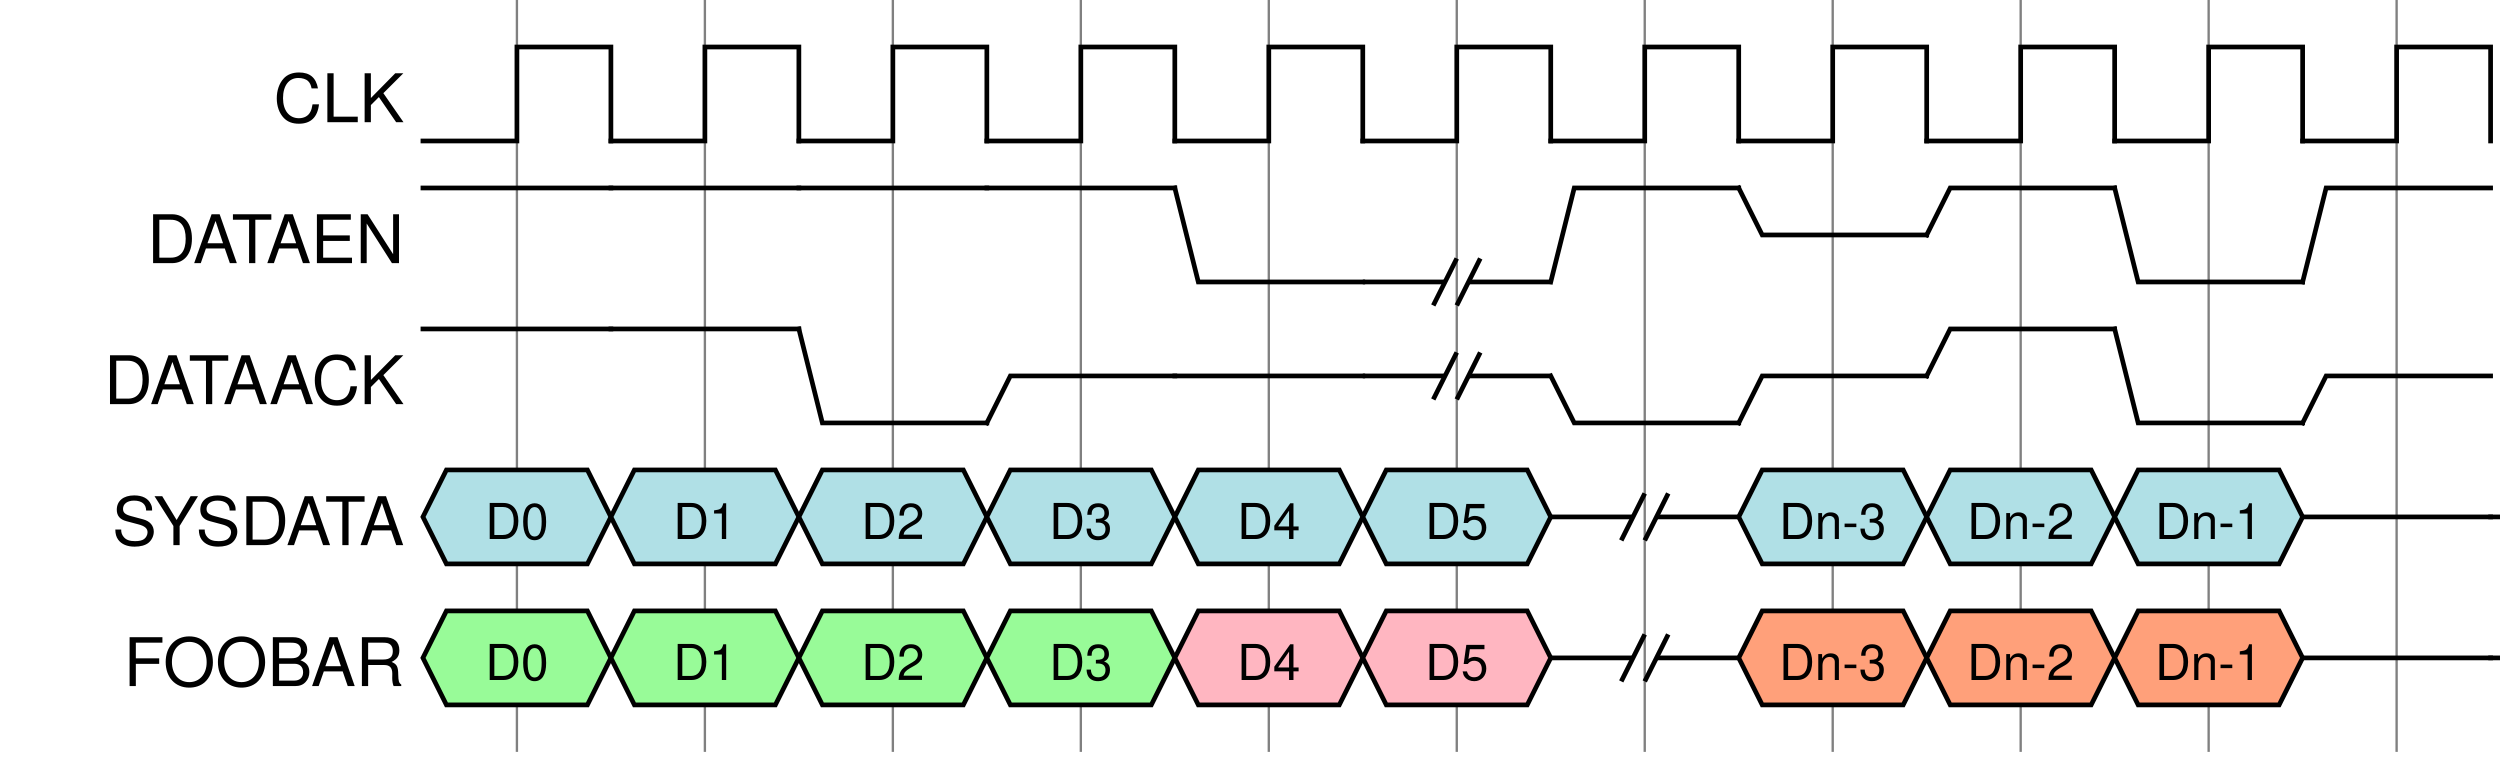
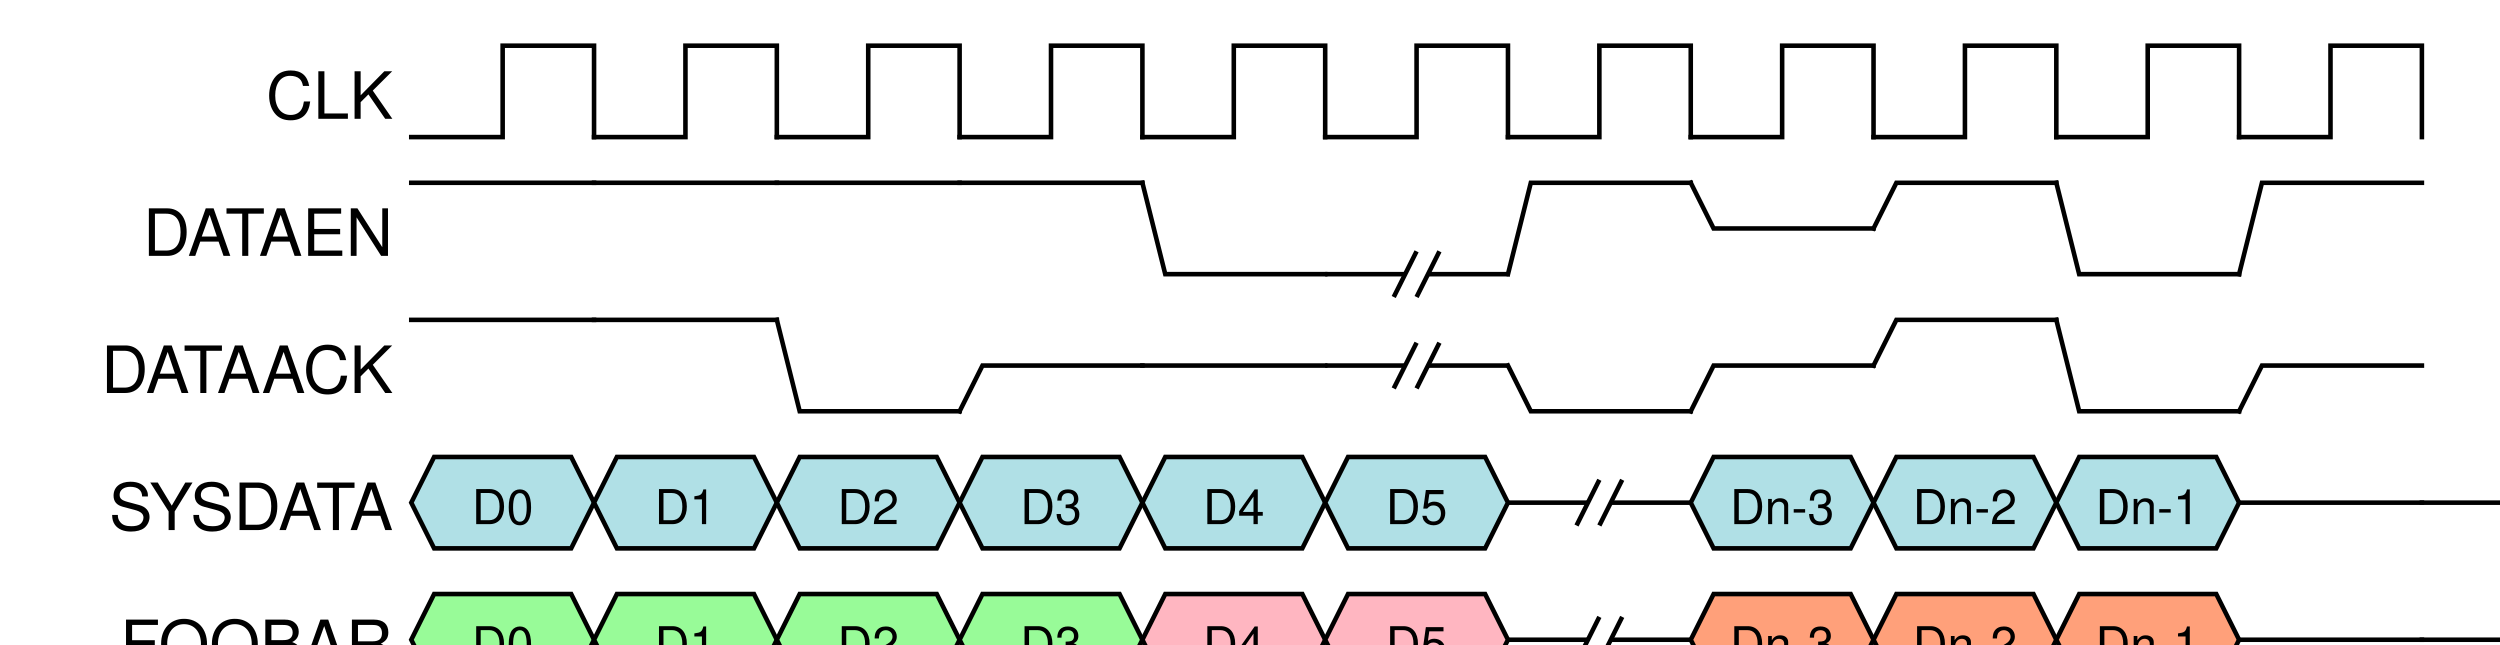
- <svg height="162" width="532">
-   <g>
-     <line stroke="grey" stroke-width="0.5" x1="110.0" x2="110.0" y1="0" y2="160" />
-     <line stroke="grey" stroke-width="0.5" x1="150.0" x2="150.0" y1="0" y2="160" />
-     <line stroke="grey" stroke-width="0.5" x1="190.0" x2="190.0" y1="0" y2="160" />
-     <line stroke="grey" stroke-width="0.5" x1="230.0" x2="230.0" y1="0" y2="160" />
-     <line stroke="grey" stroke-width="0.5" x1="270.0" x2="270.0" y1="0" y2="160" />
-     <line stroke="grey" stroke-width="0.5" x1="310.0" x2="310.0" y1="0" y2="160" />
-     <line stroke="grey" stroke-width="0.5" x1="350.0" x2="350.0" y1="0" y2="160" />
-     <line stroke="grey" stroke-width="0.5" x1="390.0" x2="390.0" y1="0" y2="160" />
-     <line stroke="grey" stroke-width="0.5" x1="430.0" x2="430.0" y1="0" y2="160" />
-     <line stroke="grey" stroke-width="0.5" x1="470.0" x2="470.0" y1="0" y2="160" />
-     <line stroke="grey" stroke-width="0.5" x1="510.0" x2="510.0" y1="0" y2="160" />
-   </g>
+ <svg>
  <g>
    <text font-family="Helvetica" font-size="14.286" text-anchor="end" x="86" y="26">CLK</text>
    <path d="M90,30 h20 v-20 h20 v20" fill="none" stroke="black" stroke-linecap="square" />
    <path d="M130,30 h20 v-20 h20 v20" fill="none" stroke="black" stroke-linecap="square" />
    <path d="M170,30 h20 v-20 h20 v20" fill="none" stroke="black" stroke-linecap="square" />
    <path d="M210,30 h20 v-20 h20 v20" fill="none" stroke="black" stroke-linecap="square" />
    <path d="M250,30 h20 v-20 h20 v20" fill="none" stroke="black" stroke-linecap="square" />
    <path d="M290,30 h20 v-20 h20 v20" fill="none" stroke="black" stroke-linecap="square" />
    <path d="M330,30 h20 v-20 h20 v20" fill="none" stroke="black" stroke-linecap="square" />
    <path d="M370,30 h20 v-20 h20 v20" fill="none" stroke="black" stroke-linecap="square" />
    <path d="M410,30 h20 v-20 h20 v20" fill="none" stroke="black" stroke-linecap="square" />
    <path d="M450,30 h20 v-20 h20 v20" fill="none" stroke="black" stroke-linecap="square" />
    <path d="M490,30 h20 v-20 h20 v20" fill="none" stroke="black" stroke-linecap="square" />
  </g>
  <g>
    <text font-family="Helvetica" font-size="14.286" text-anchor="end" x="86" y="56">DATAEN</text>
    <path d="M90,40  l5, 0 h35" fill="none" stroke="black" stroke-linecap="square" />
    <path d="M130,40  l5, 0 h35" fill="none" stroke="black" stroke-linecap="square" />
    <path d="M170,40  l5, 0 h35" fill="none" stroke="black" stroke-linecap="square" />
    <path d="M210,40  l5, 0 h35" fill="none" stroke="black" stroke-linecap="square" />
    <path d="M250,40  l5, 20 h35" fill="none" stroke="black" stroke-linecap="square" />
    <g>
      <line stroke="black" x1="290.0" x2="307.5" y1="60.0" y2="60.0" />
      <line stroke="black" x1="305.0" x2="310.0" y1="65.0" y2="55.0" />
      <line stroke="black" x1="310.0" x2="315.0" y1="65.0" y2="55.0" />
      <line stroke="black" x1="312.5" x2="330.0" y1="60.0" y2="60.0" />
    </g>
    <path d="M330,60  l5, -20 h35" fill="none" stroke="black" stroke-linecap="square" />
    <path d="M370,40  l5, 10 h35" fill="none" stroke="black" stroke-linecap="square" />
    <path d="M410,50  l5, -10 h35" fill="none" stroke="black" stroke-linecap="square" />
    <path d="M450,40  l5, 20 h35" fill="none" stroke="black" stroke-linecap="square" />
    <path d="M490,60  l5, -20 h35" fill="none" stroke="black" stroke-linecap="square" />
  </g>
  <g>
    <text font-family="Helvetica" font-size="14.286" text-anchor="end" x="86" y="86">DATAACK</text>
    <path d="M90,70  l5, 0 h35" fill="none" stroke="black" stroke-linecap="square" />
    <path d="M130,70  l5, 0 h35" fill="none" stroke="black" stroke-linecap="square" />
    <path d="M170,70  l5, 20 h35" fill="none" stroke="black" stroke-linecap="square" />
    <path d="M210,90  l5, -10 h35" fill="none" stroke="black" stroke-linecap="square" />
    <path d="M250,80  l5, 0 h35" fill="none" stroke="black" stroke-linecap="square" />
    <g>
      <line stroke="black" x1="290.0" x2="307.5" y1="80.0" y2="80.0" />
      <line stroke="black" x1="305.0" x2="310.0" y1="85.0" y2="75.0" />
      <line stroke="black" x1="310.0" x2="315.0" y1="85.0" y2="75.0" />
      <line stroke="black" x1="312.5" x2="330.0" y1="80.0" y2="80.0" />
    </g>
    <path d="M330,80  l5, 10 h35" fill="none" stroke="black" stroke-linecap="square" />
    <path d="M370,90  l5, -10 h35" fill="none" stroke="black" stroke-linecap="square" />
    <path d="M410,80  l5, -10 h35" fill="none" stroke="black" stroke-linecap="square" />
    <path d="M450,70  l5, 20 h35" fill="none" stroke="black" stroke-linecap="square" />
    <path d="M490,90  l5, -10 h35" fill="none" stroke="black" stroke-linecap="square" />
  </g>
  <g>
    <text font-family="Helvetica" font-size="14.286" text-anchor="end" x="86" y="116">SYSDATA</text>
    <g>
      <path d="M90,110 l5,-10 h30 l5,10 l-5,10 h-30 Z" fill="powderblue" stroke="black" stroke-linecap="square" />
      <text font-family="Helvetica" font-size="10.526" text-anchor="middle" x="110" y="114.7">D0</text>
    </g>
    <g>
      <path d="M130,110 l5,-10 h30 l5,10 l-5,10 h-30 Z" fill="powderblue" stroke="black" stroke-linecap="square" />
      <text font-family="Helvetica" font-size="10.526" text-anchor="middle" x="150" y="114.7">D1</text>
    </g>
    <g>
      <path d="M170,110 l5,-10 h30 l5,10 l-5,10 h-30 Z" fill="powderblue" stroke="black" stroke-linecap="square" />
      <text font-family="Helvetica" font-size="10.526" text-anchor="middle" x="190" y="114.7">D2</text>
    </g>
    <g>
      <path d="M210,110 l5,-10 h30 l5,10 l-5,10 h-30 Z" fill="powderblue" stroke="black" stroke-linecap="square" />
      <text font-family="Helvetica" font-size="10.526" text-anchor="middle" x="230" y="114.7">D3</text>
    </g>
    <g>
      <path d="M250,110 l5,-10 h30 l5,10 l-5,10 h-30 Z" fill="powderblue" stroke="black" stroke-linecap="square" />
      <text font-family="Helvetica" font-size="10.526" text-anchor="middle" x="270" y="114.7">D4</text>
    </g>
    <g>
      <path d="M290,110 l5,-10 h30 l5,10 l-5,10 h-30 Z" fill="powderblue" stroke="black" stroke-linecap="square" />
      <text font-family="Helvetica" font-size="10.526" text-anchor="middle" x="310" y="114.7">D5</text>
    </g>
    <g>
      <line stroke="black" x1="330.0" x2="347.5" y1="110.0" y2="110.0" />
      <line stroke="black" x1="345.0" x2="350.0" y1="115.0" y2="105.0" />
      <line stroke="black" x1="350.0" x2="355.0" y1="115.0" y2="105.0" />
      <line stroke="black" x1="352.5" x2="370.0" y1="110.0" y2="110.0" />
    </g>
    <g>
      <path d="M370,110 l5,-10 h30 l5,10 l-5,10 h-30 Z" fill="powderblue" stroke="black" stroke-linecap="square" />
      <text font-family="Helvetica" font-size="10.526" text-anchor="middle" x="390" y="114.7">Dn-3</text>
    </g>
    <g>
      <path d="M410,110 l5,-10 h30 l5,10 l-5,10 h-30 Z" fill="powderblue" stroke="black" stroke-linecap="square" />
      <text font-family="Helvetica" font-size="10.526" text-anchor="middle" x="430" y="114.7">Dn-2</text>
    </g>
    <g>
      <path d="M450,110 l5,-10 h30 l5,10 l-5,10 h-30 Z" fill="powderblue" stroke="black" stroke-linecap="square" />
      <text font-family="Helvetica" font-size="10.526" text-anchor="middle" x="470" y="114.7">Dn-1</text>
    </g>
    <path d="M490,110  l5, 0 h35" fill="none" stroke="black" stroke-linecap="square" />
    <path d="M530,110  l5, 0 h35" fill="none" stroke="black" stroke-linecap="square" />
  </g>
  <g>
    <text font-family="Helvetica" font-size="14.286" text-anchor="end" x="86" y="146">FOOBAR</text>
    <g>
      <path d="M90,140 l5,-10 h30 l5,10 l-5,10 h-30 Z" fill="palegreen" stroke="black" stroke-linecap="square" />
      <text font-family="Helvetica" font-size="10.526" text-anchor="middle" x="110" y="144.7">D0</text>
    </g>
    <g>
      <path d="M130,140 l5,-10 h30 l5,10 l-5,10 h-30 Z" fill="palegreen" stroke="black" stroke-linecap="square" />
      <text font-family="Helvetica" font-size="10.526" text-anchor="middle" x="150" y="144.7">D1</text>
    </g>
    <g>
      <path d="M170,140 l5,-10 h30 l5,10 l-5,10 h-30 Z" fill="palegreen" stroke="black" stroke-linecap="square" />
      <text font-family="Helvetica" font-size="10.526" text-anchor="middle" x="190" y="144.7">D2</text>
    </g>
    <g>
      <path d="M210,140 l5,-10 h30 l5,10 l-5,10 h-30 Z" fill="palegreen" stroke="black" stroke-linecap="square" />
      <text font-family="Helvetica" font-size="10.526" text-anchor="middle" x="230" y="144.7">D3</text>
    </g>
    <g>
      <path d="M250,140 l5,-10 h30 l5,10 l-5,10 h-30 Z" fill="lightpink" stroke="black" stroke-linecap="square" />
      <text font-family="Helvetica" font-size="10.526" text-anchor="middle" x="270" y="144.7">D4</text>
    </g>
    <g>
      <path d="M290,140 l5,-10 h30 l5,10 l-5,10 h-30 Z" fill="lightpink" stroke="black" stroke-linecap="square" />
      <text font-family="Helvetica" font-size="10.526" text-anchor="middle" x="310" y="144.7">D5</text>
    </g>
    <g>
      <line stroke="black" x1="330.0" x2="347.5" y1="140.0" y2="140.0" />
      <line stroke="black" x1="345.0" x2="350.0" y1="145.0" y2="135.0" />
      <line stroke="black" x1="350.0" x2="355.0" y1="145.0" y2="135.0" />
      <line stroke="black" x1="352.5" x2="370.0" y1="140.0" y2="140.0" />
    </g>
    <g>
      <path d="M370,140 l5,-10 h30 l5,10 l-5,10 h-30 Z" fill="lightsalmon" stroke="black" stroke-linecap="square" />
      <text font-family="Helvetica" font-size="10.526" text-anchor="middle" x="390" y="144.7">Dn-3</text>
    </g>
    <g>
      <path d="M410,140 l5,-10 h30 l5,10 l-5,10 h-30 Z" fill="lightsalmon" stroke="black" stroke-linecap="square" />
      <text font-family="Helvetica" font-size="10.526" text-anchor="middle" x="430" y="144.7">Dn-2</text>
    </g>
    <g>
      <path d="M450,140 l5,-10 h30 l5,10 l-5,10 h-30 Z" fill="lightsalmon" stroke="black" stroke-linecap="square" />
      <text font-family="Helvetica" font-size="10.526" text-anchor="middle" x="470" y="144.7">Dn-1</text>
    </g>
    <path d="M490,140  l5, 0 h35" fill="none" stroke="black" stroke-linecap="square" />
    <path d="M530,140  l5, 0 h35" fill="none" stroke="black" stroke-linecap="square" />
  </g>
</svg>
